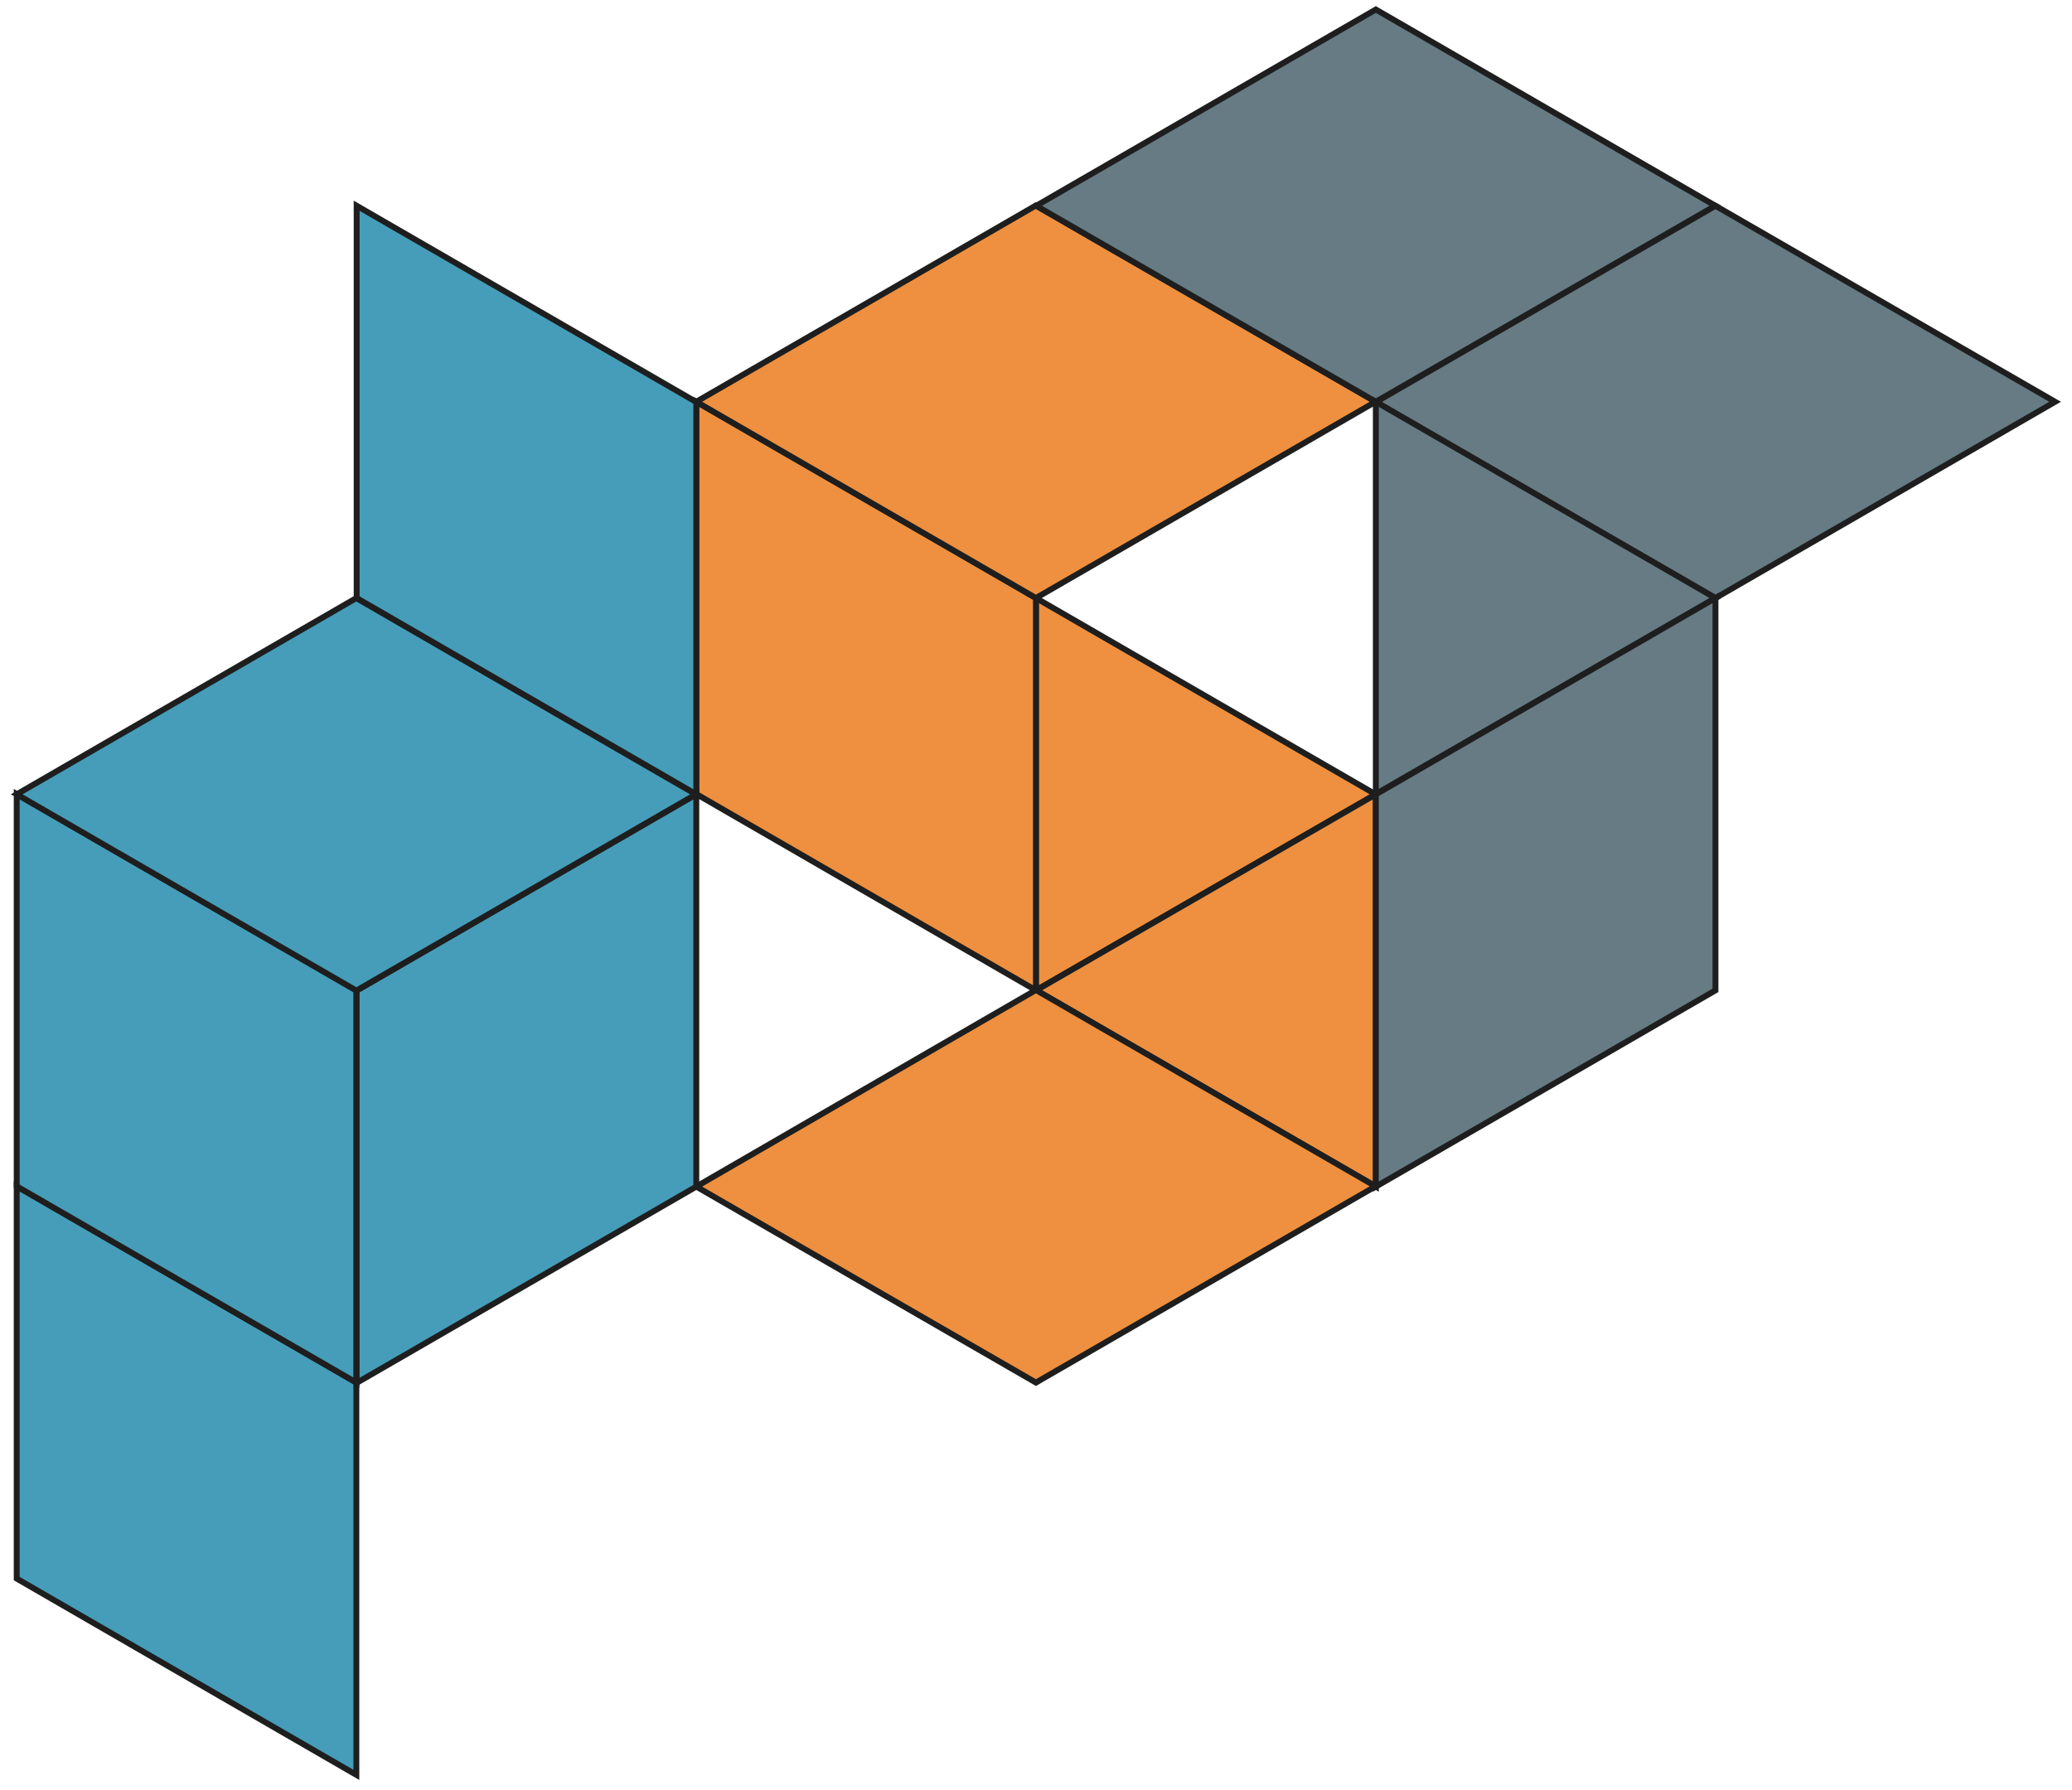
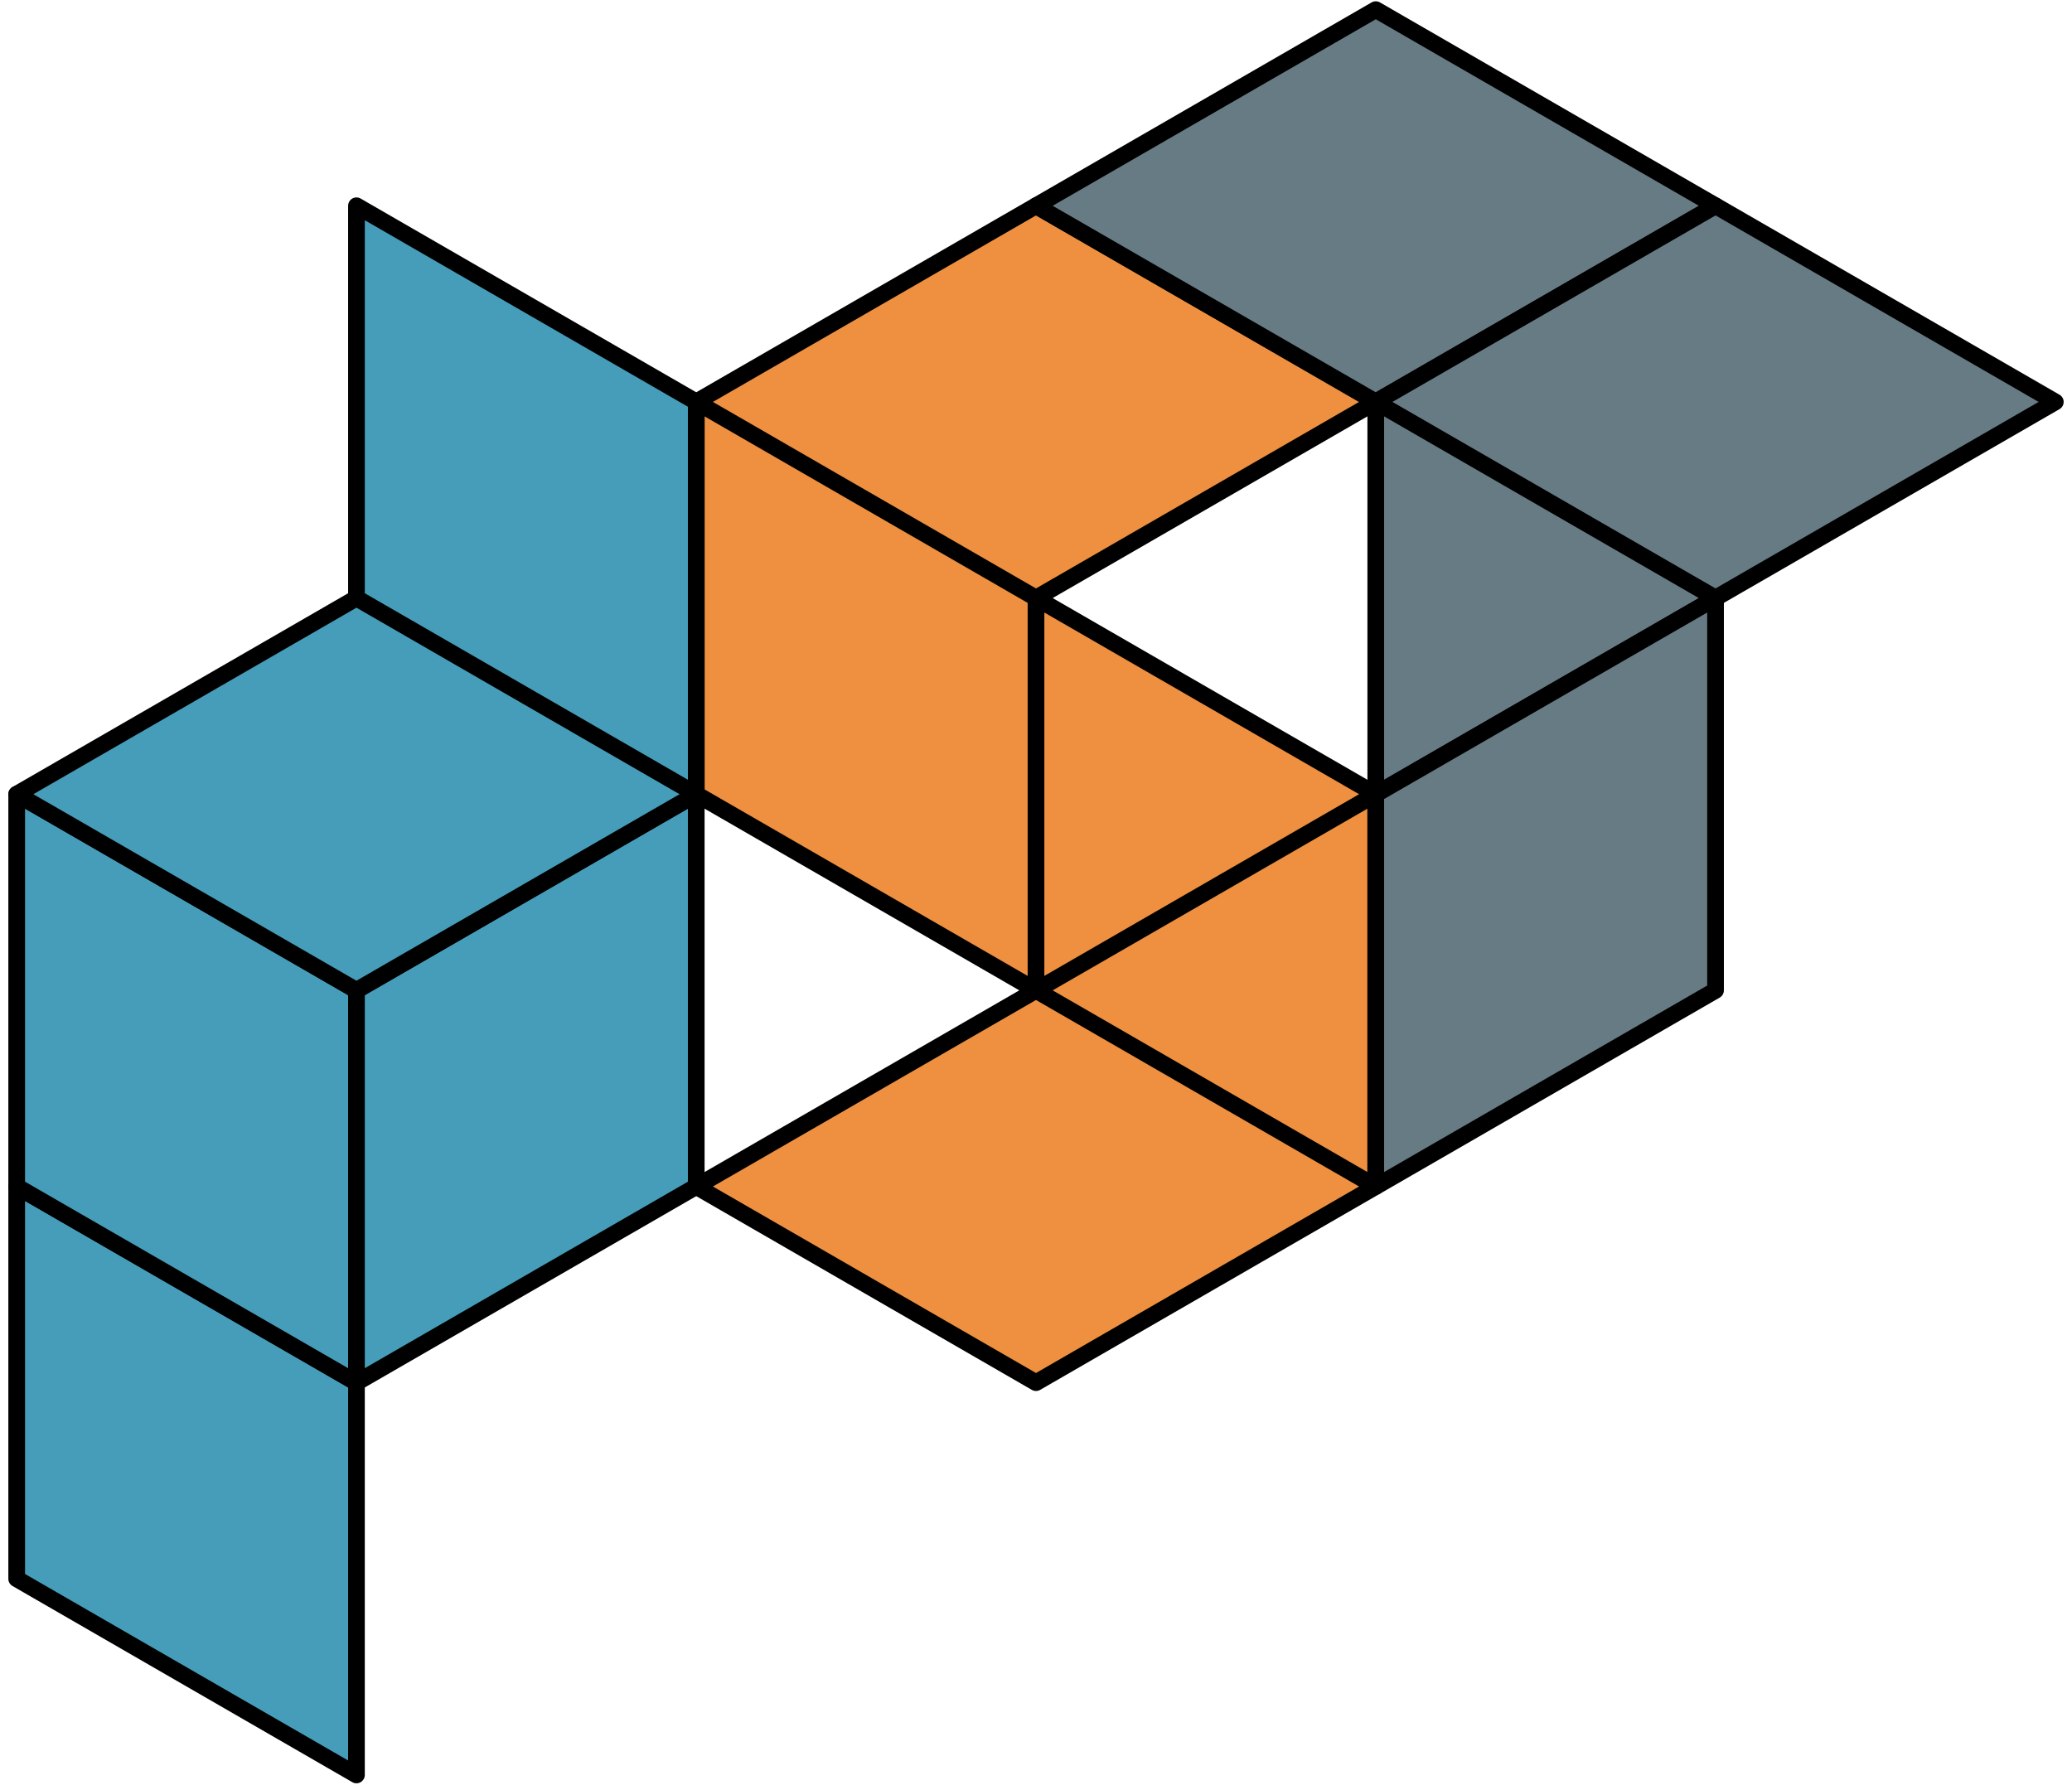
- <svg xmlns="http://www.w3.org/2000/svg" version="1.1" id="svg3893" x="0px" y="0px" viewBox="0 0 704 608.1" style="enable-background:new 0 0 704 608.1;" xml:space="preserve">
-   <style type="text/css">
- 	.st0{fill:#EE903F;fill-opacity:0.996;stroke:#1E1E1E;stroke-width:2;}
- 	.st1{fill:#459DB9;stroke:#1E1E1E;stroke-width:2;}
- 	.st2{fill:#667B83;stroke:#1E1E1E;stroke-width:2;}
- </style>
-   <g id="layer1" transform="translate(-4.329963,-38.55354)">
-     <g id="g1137-2" transform="translate(808.5035,-399.2305)">
-       <path id="path958-2-2" class="st0" d="M-452.2,774.3l0-133.3l115.4,66.7L-452.2,774.3z" />
-       <path id="path960-9-8" class="st0" d="M-336.7,707.7l0,133.3l-115.4-66.7L-336.7,707.7z" />
-       <path id="path954-5-7-9" class="st0" d="M-452.2,774.3l0-133.3l-115.4-66.7l0,133.3L-452.2,774.3z" />
-       <path id="path966-7-9-7" class="st0" d="M-452.2,641l115.4-66.7l-115.4-66.7l-115.4,66.7L-452.2,641z" />
-       <path id="path962-1-2-3" class="st0" d="M-452.2,907.6l115.4-66.7l-115.4-66.7L-567.6,841L-452.2,907.6z" />
-     </g>
-     <g id="g995-6" transform="translate(786.6078,-139.4304)">
-       <path id="path946-6-6-1" class="st1" d="M-661.2,647.8l0,133.3l-115.4-66.7l0-133.3L-661.2,647.8z" />
-       <path id="path948-7-2-2" class="st1" d="M-661.2,514.5l0,133.3l-115.4-66.7l0-133.3L-661.2,514.5z" />
-       <path id="path950-5-6-9" class="st1" d="M-545.7,447.9l-115.4,66.7l0,133.3l115.4-66.7L-545.7,447.9z" />
-       <path id="path952-3-1-3" class="st1" d="M-661.2,381.2l-115.4,66.7l115.4,66.7l115.4-66.7L-661.2,381.2z" />
-       <path id="path954-5-8-1" class="st1" d="M-545.7,447.9l0-133.3l-115.4-66.7l0,133.3L-545.7,447.9z" />
-     </g>
-     <g id="g3211-5" transform="translate(340.1911,-61.81542)">
-       <path id="path926-9-2" class="st2" d="M131.6,236.9L247,170.3l-115.4-66.7L16.2,170.3L131.6,236.9z" />
-       <path id="path928-3-5" class="st2" d="M247,303.6l115.4-66.7L247,170.3l-115.4,66.7L247,303.6z" />
-       <path id="path930-7-4" class="st2" d="M131.6,236.9l0,133.3L247,303.6L131.6,236.9z" />
-       <path id="path934-4-7" class="st2" d="M247,303.6l-115.4,66.7l0,133.3L247,436.9L247,303.6z" />
-     </g>
+ <svg xmlns="http://www.w3.org/2000/svg" width="938.698" height="810.754" viewBox="0 0 248.364 214.512">
+   <g style="fill:#ee903f;fill-opacity:.996">
+     <path d="m-679.992 556.508-0-47.028 40.727 23.514zm40.727-23.514 0 47.028-40.727-23.514zm-40.727 23.514-0-47.028-40.727-23.514 0 47.028zm-0-47.028 40.728-23.514-40.727-23.514-40.727 23.514zm-0 94.056 40.728-23.514-40.727-23.514-40.727 23.514z" style="fill:#ee903f;fill-opacity:.996;stroke:#000;stroke-width:2;stroke-miterlimit:4;stroke-dasharray:none;stroke-opacity:1;stroke-linejoin:round" transform="translate(804.1735 -437.784)" />
  </g>
+   <path d="m-739.551 343.736 0 47.028-40.727-23.514-0-47.028z" style="fill:#459db9;fill-opacity:1;stroke:#000;stroke-width:2;stroke-miterlimit:4;stroke-dasharray:none;stroke-opacity:1;stroke-linejoin:round" transform="translate(782.2778 -177.984)" />
+   <path d="m-739.551 296.708 0 47.028-40.727-23.514-0-47.028z" style="fill:#459db9;fill-opacity:1;stroke:#000;stroke-width:2;stroke-miterlimit:4;stroke-dasharray:none;stroke-opacity:1;stroke-linejoin:round" transform="translate(782.2778 -177.984)" />
+   <path d="m-698.823 273.195-40.727 23.514 0 47.028 40.727-23.514z" style="fill:#459db9;fill-opacity:1;stroke:#000;stroke-width:2;stroke-miterlimit:4;stroke-dasharray:none;stroke-opacity:1;stroke-linejoin:round" transform="translate(782.2778 -177.984)" />
+   <path d="m-739.55 249.68-40.728 23.514 40.727 23.514 40.727-23.514zm40.727 23.514-0-47.028-40.727-23.514 0 47.028z" style="fill:#459db9;fill-opacity:1;stroke:#000;stroke-width:2;stroke-miterlimit:4;stroke-dasharray:none;stroke-opacity:1;stroke-linejoin:round" transform="translate(782.2778 -177.984)" />
+   <path d="m-170.952 148.552 40.728-23.514-40.727-23.514-40.727 23.514z" style="fill:#667b83;fill-opacity:1;stroke:#000;stroke-width:2;stroke-miterlimit:4;stroke-dasharray:none;stroke-opacity:1;stroke-linejoin:round" transform="translate(335.8612 -100.369)" />
+   <path d="m-130.225 172.066 40.728-23.514-40.727-23.514-40.727 23.514zm-40.727-23.514 0 47.028 40.727-23.514z" style="fill:#667b83;fill-opacity:1;stroke:#000;stroke-width:2;stroke-miterlimit:4;stroke-dasharray:none;stroke-opacity:1;stroke-linejoin:round" transform="translate(335.8612 -100.369)" />
+   <path d="m-130.225 172.066-40.727 23.514 0 47.028 40.727-23.514z" style="fill:#667b83;fill-opacity:1;stroke:#000;stroke-width:2;stroke-miterlimit:4;stroke-dasharray:none;stroke-opacity:1;stroke-linejoin:round" transform="translate(335.8612 -100.369)" />
</svg>
